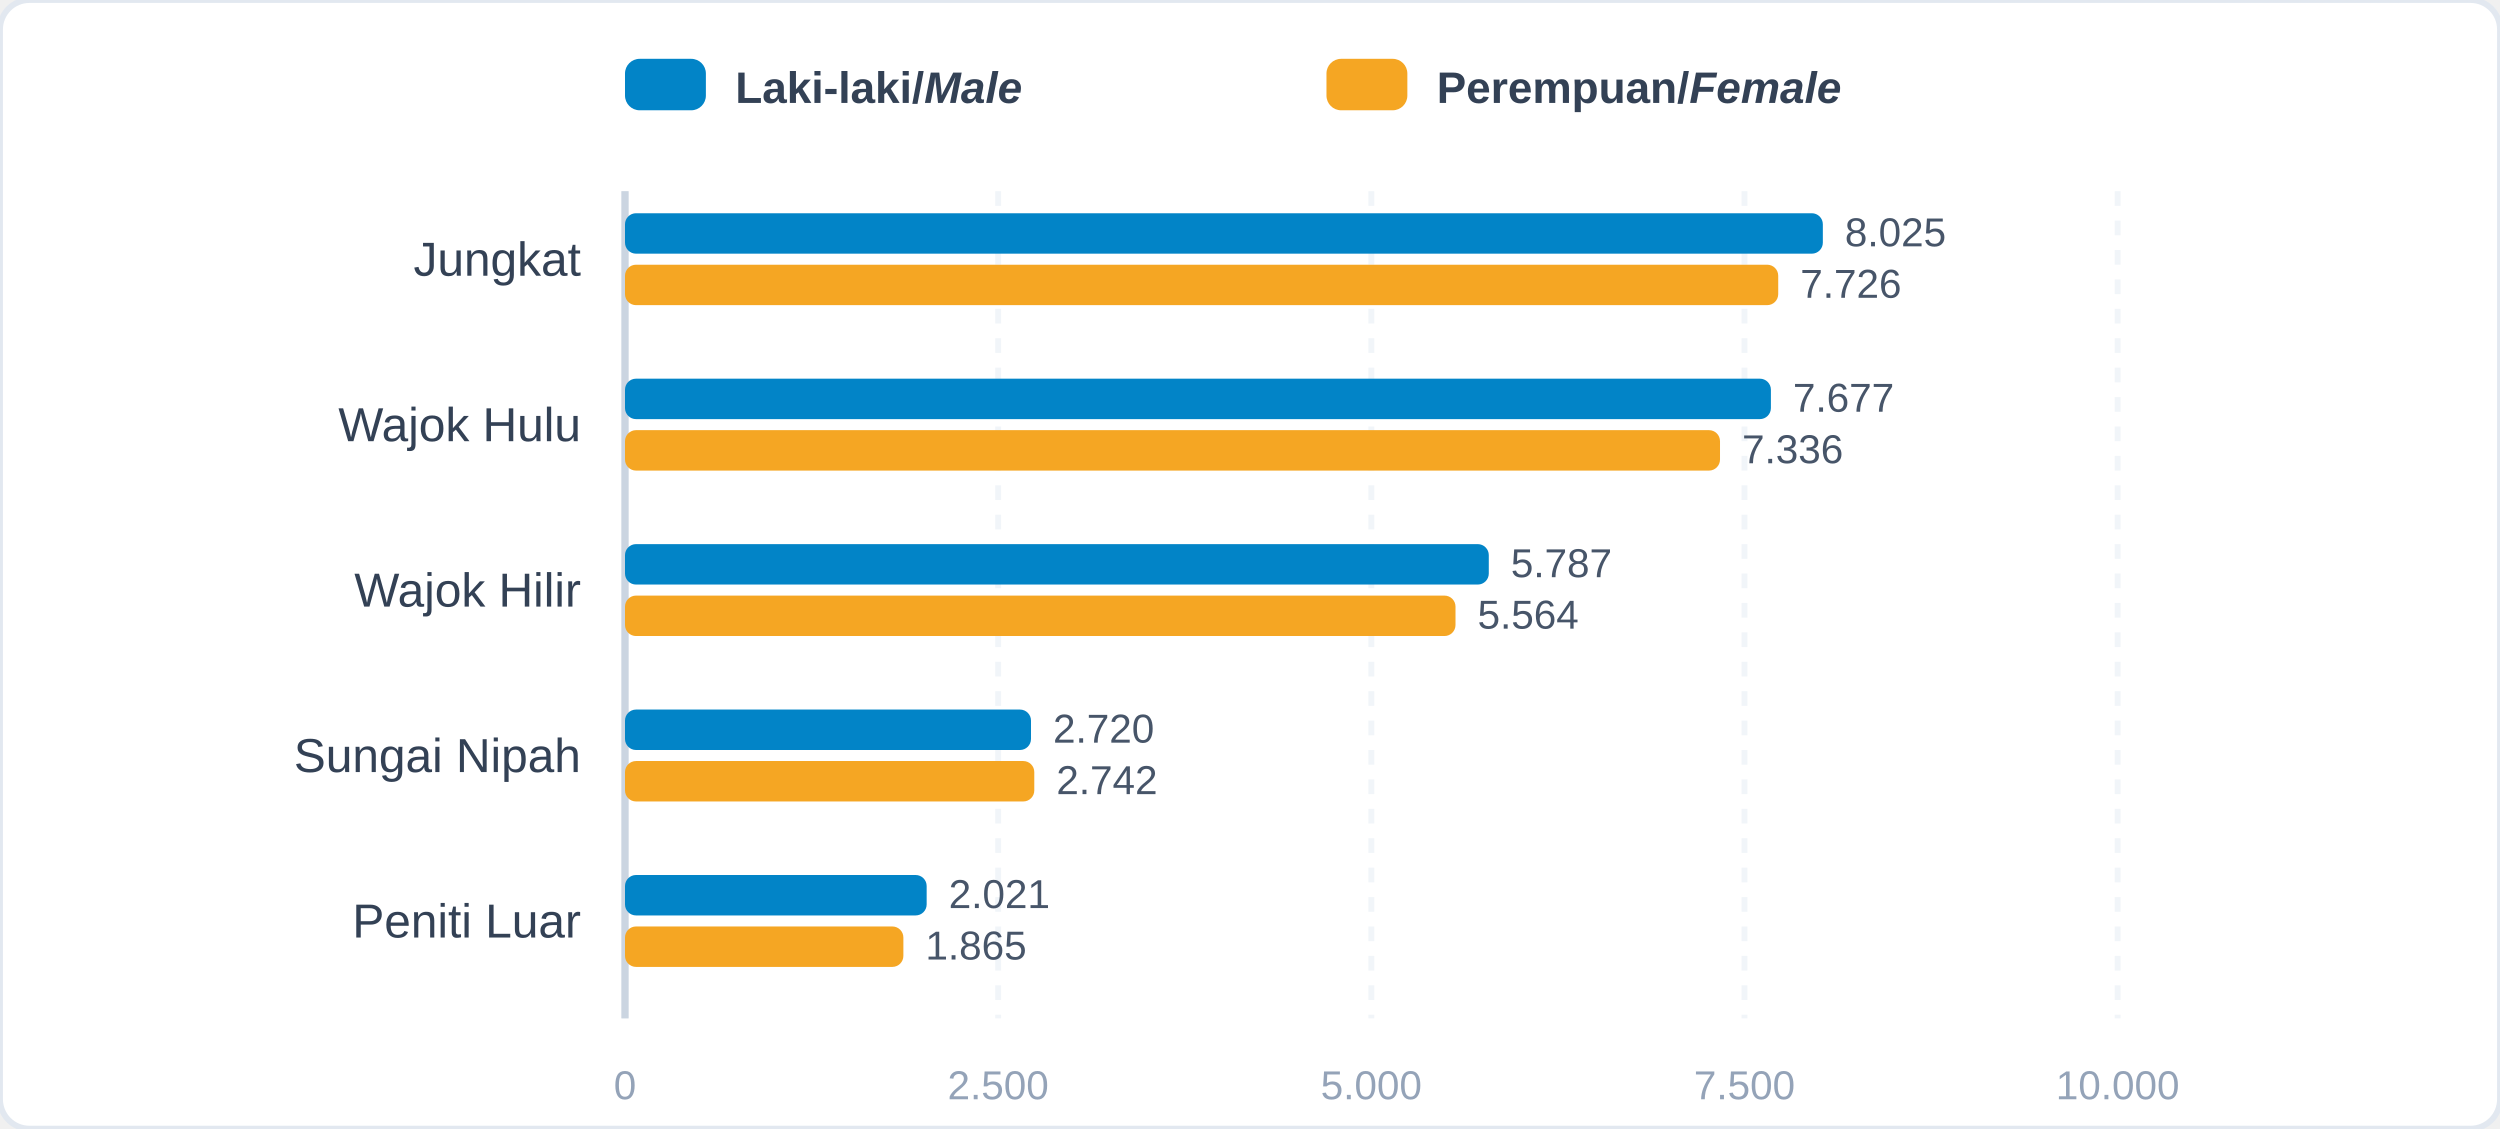
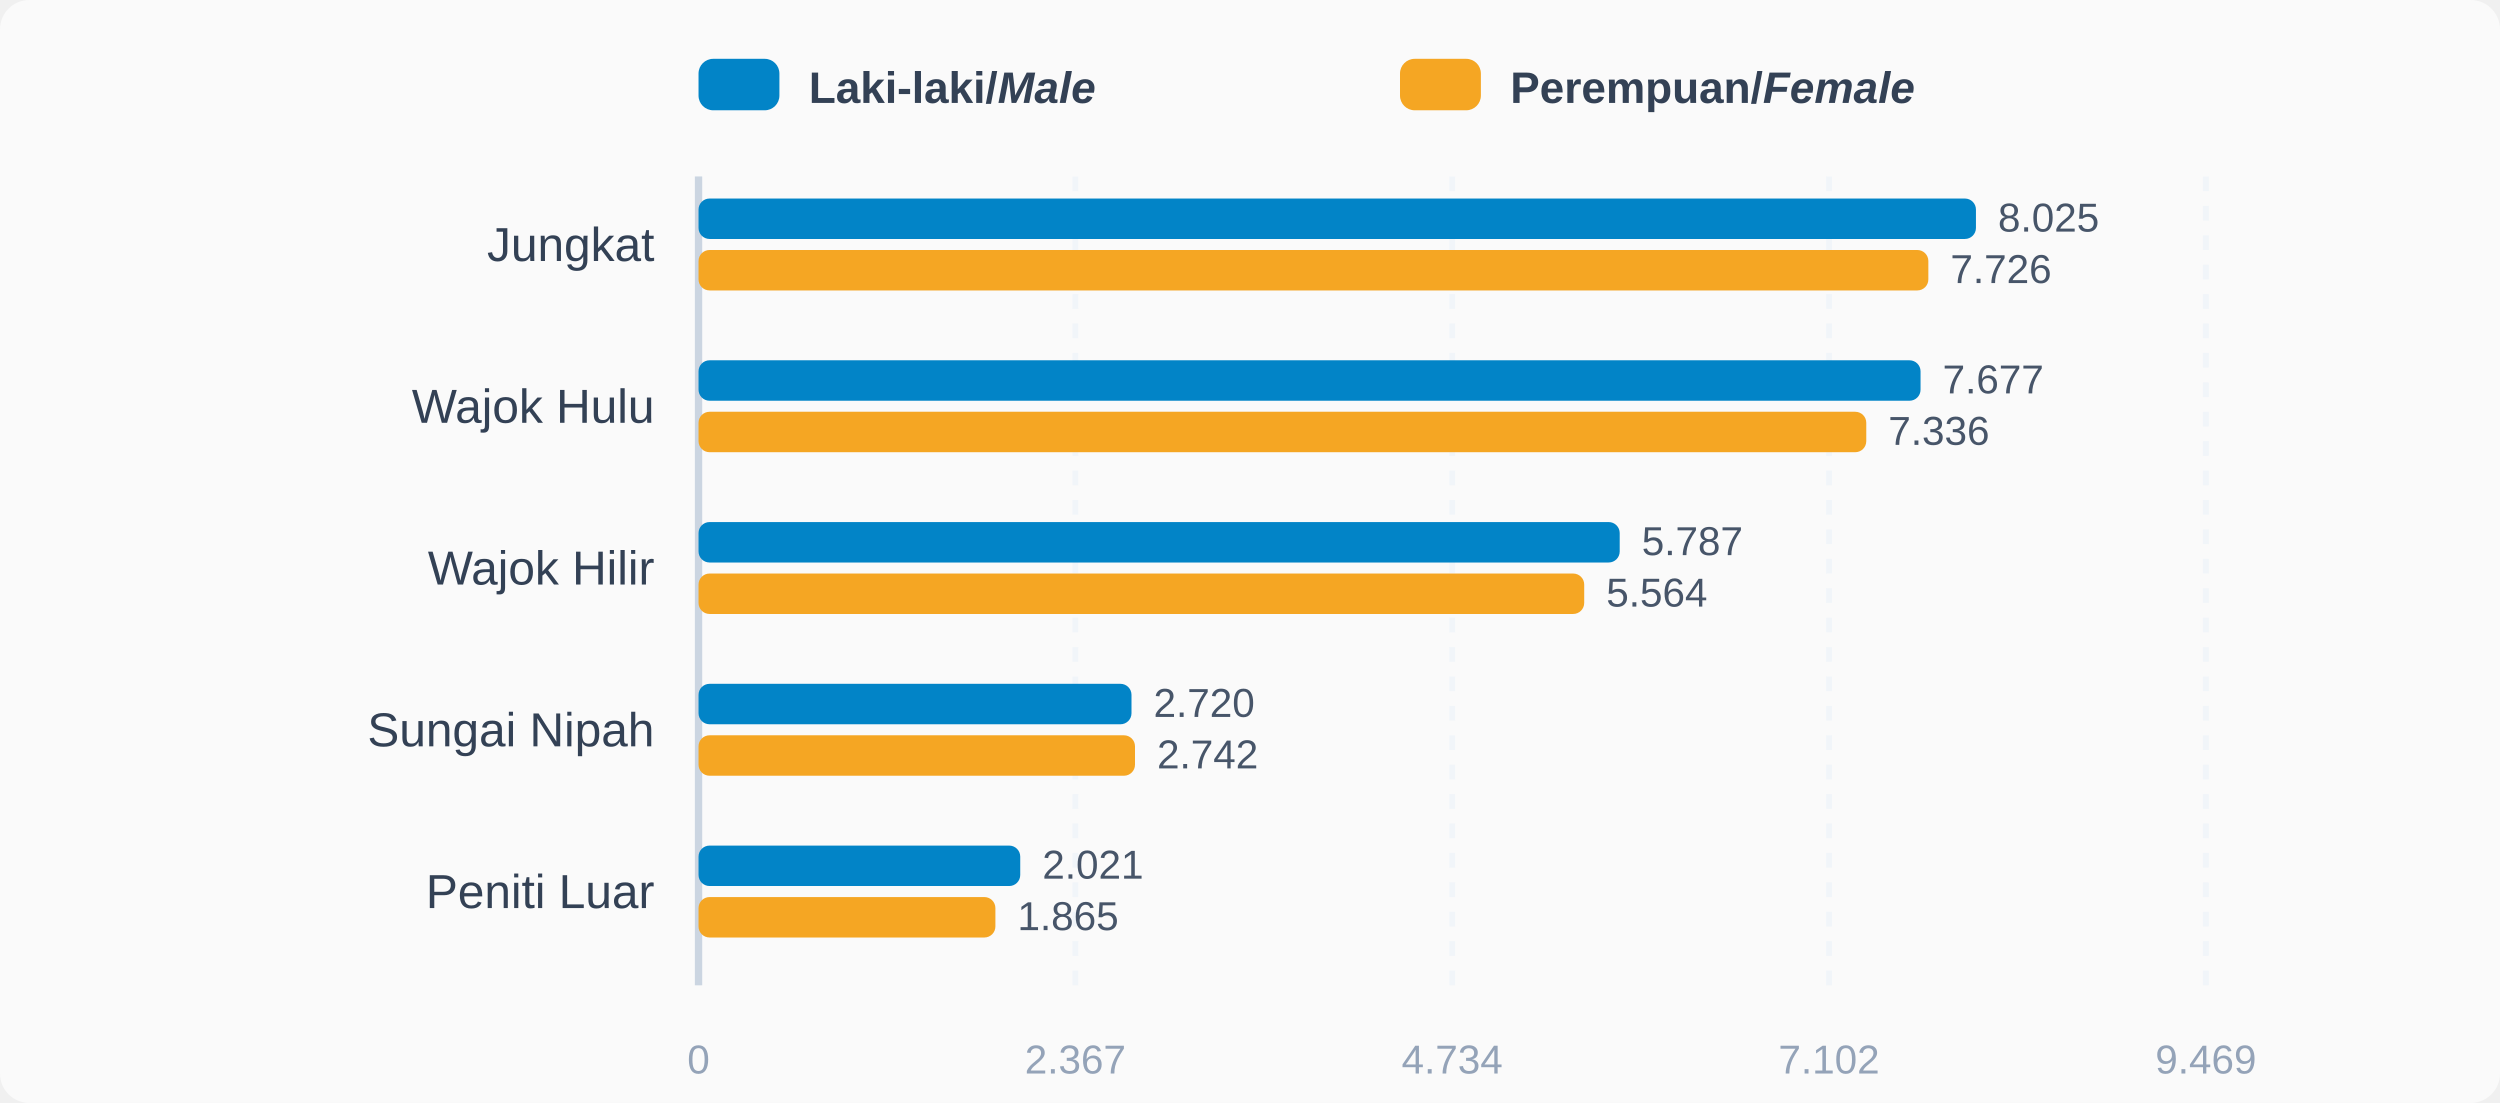
- <svg xmlns="http://www.w3.org/2000/svg" viewBox="0 0 340 153.5" width="100%" style="font-family: 'Liberation Sans', Arial, sans-serif;">
-   <rect width="340" height="153.5" rx="4" fill="#FFFFFF" stroke="#E2E8F0" stroke-width="0.8" />
-   <rect x="85" y="8" width="11" height="7" rx="2" fill="#0284C7" />
-   <text x="100" y="14" font-size="6" font-weight="bold" fill="#334155">Laki-laki/<tspan font-style="italic">Male</tspan>
+ <svg xmlns="http://www.w3.org/2000/svg" viewBox="0 0 340 150" width="100%" height="150pt" style="font-family: 'Liberation Sans', Arial, sans-serif;">
+   <rect width="340" height="150" fill="#FAFAFA" rx="4" />
+   <rect x="95" y="8" width="11" height="7" rx="2" fill="#0284C7" />
+   <text x="110" y="14" font-size="6" font-weight="bold" fill="#334155">Laki-laki/<tspan font-style="italic">Male</tspan>
  </text>
-   <rect x="180.4" y="8" width="11" height="7" rx="2" fill="#F5A623" />
-   <text x="195.4" y="14" font-size="6" font-weight="bold" fill="#334155">Perempuan/<tspan font-style="italic">Female</tspan>
+   <rect x="190.4" y="8" width="11" height="7" rx="2" fill="#F5A623" />
+   <text x="205.4" y="14" font-size="6" font-weight="bold" fill="#334155">Perempuan/<tspan font-style="italic">Female</tspan>
  </text>
-   <line x1="85.0" y1="26" x2="85.0" y2="138.5" stroke="#F1F5F9" stroke-width="0.8" stroke-dasharray="2,2" />
-   <text x="85.0" y="149.5" font-size="5.5" fill="#94A3B8" text-anchor="middle">0</text>
-   <line x1="135.75" y1="26" x2="135.75" y2="138.5" stroke="#F1F5F9" stroke-width="0.8" stroke-dasharray="2,2" />
-   <text x="135.75" y="149.5" font-size="5.5" fill="#94A3B8" text-anchor="middle">2.500</text>
-   <line x1="186.5" y1="26" x2="186.5" y2="138.5" stroke="#F1F5F9" stroke-width="0.8" stroke-dasharray="2,2" />
-   <text x="186.5" y="149.5" font-size="5.5" fill="#94A3B8" text-anchor="middle">5.000</text>
-   <line x1="237.25" y1="26" x2="237.25" y2="138.5" stroke="#F1F5F9" stroke-width="0.8" stroke-dasharray="2,2" />
-   <text x="237.25" y="149.5" font-size="5.5" fill="#94A3B8" text-anchor="middle">7.500</text>
-   <line x1="288.0" y1="26" x2="288.0" y2="138.5" stroke="#F1F5F9" stroke-width="0.8" stroke-dasharray="2,2" />
-   <text x="288.0" y="149.5" font-size="5.5" fill="#94A3B8" text-anchor="middle">10.000</text>
-   <line x1="85" y1="26" x2="85" y2="138.5" stroke="#CBD5E1" stroke-width="1" />
-   <text x="79" y="37.5" font-size="6.5" fill="#334155" text-anchor="end">Jungkat</text>
-   <rect x="85" y="29.0" width="162.907" height="5.5" rx="1.5" fill="#0284C7" />
-   <text x="250.907" y="33.5" font-size="5.5" fill="#475569">8.025</text>
-   <rect x="85" y="36.0" width="156.838" height="5.5" rx="1.5" fill="#F5A623" />
-   <text x="244.838" y="40.5" font-size="5.5" fill="#475569">7.726</text>
-   <text x="79" y="60.0" font-size="6.5" fill="#334155" text-anchor="end">Wajok Hulu</text>
-   <rect x="85" y="51.5" width="155.843" height="5.5" rx="1.5" fill="#0284C7" />
-   <text x="243.843" y="56.0" font-size="5.5" fill="#475569">7.677</text>
-   <rect x="85" y="58.5" width="148.921" height="5.5" rx="1.5" fill="#F5A623" />
-   <text x="236.921" y="63.0" font-size="5.5" fill="#475569">7.336</text>
-   <text x="79" y="82.5" font-size="6.5" fill="#334155" text-anchor="end">Wajok Hilir</text>
-   <rect x="85" y="74.0" width="117.476" height="5.5" rx="1.5" fill="#0284C7" />
-   <text x="205.476" y="78.5" font-size="5.5" fill="#475569">5.787</text>
-   <rect x="85" y="81.0" width="112.949" height="5.5" rx="1.5" fill="#F5A623" />
-   <text x="200.949" y="85.5" font-size="5.5" fill="#475569">5.564</text>
-   <text x="79" y="105.0" font-size="6.5" fill="#334155" text-anchor="end">Sungai Nipah</text>
-   <rect x="85" y="96.5" width="55.216" height="5.5" rx="1.5" fill="#0284C7" />
-   <text x="143.216" y="101.0" font-size="5.5" fill="#475569">2.720</text>
-   <rect x="85" y="103.5" width="55.663" height="5.5" rx="1.5" fill="#F5A623" />
-   <text x="143.663" y="108.0" font-size="5.5" fill="#475569">2.742</text>
-   <text x="79" y="127.5" font-size="6.5" fill="#334155" text-anchor="end">Peniti Luar</text>
-   <rect x="85" y="119.0" width="41.026" height="5.5" rx="1.5" fill="#0284C7" />
-   <text x="129.026" y="123.5" font-size="5.5" fill="#475569">2.021</text>
-   <rect x="85" y="126.0" width="37.859" height="5.5" rx="1.5" fill="#F5A623" />
-   <text x="125.859" y="130.5" font-size="5.5" fill="#475569">1.865</text>
+   <line x1="95.0" y1="24" x2="95.0" y2="134" stroke="#F1F5F9" stroke-width="0.8" stroke-dasharray="2,2" />
+   <text x="95.0" y="146" font-size="5.5" fill="#94A3B8" text-anchor="middle">0</text>
+   <line x1="146.25" y1="24" x2="146.25" y2="134" stroke="#F1F5F9" stroke-width="0.8" stroke-dasharray="2,2" />
+   <text x="146.25" y="146" font-size="5.5" fill="#94A3B8" text-anchor="middle">2.367</text>
+   <line x1="197.5" y1="24" x2="197.5" y2="134" stroke="#F1F5F9" stroke-width="0.8" stroke-dasharray="2,2" />
+   <text x="197.5" y="146" font-size="5.5" fill="#94A3B8" text-anchor="middle">4.734</text>
+   <line x1="248.75" y1="24" x2="248.75" y2="134" stroke="#F1F5F9" stroke-width="0.8" stroke-dasharray="2,2" />
+   <text x="248.75" y="146" font-size="5.5" fill="#94A3B8" text-anchor="middle">7.102</text>
+   <line x1="300.0" y1="24" x2="300.0" y2="134" stroke="#F1F5F9" stroke-width="0.8" stroke-dasharray="2,2" />
+   <text x="300.0" y="146" font-size="5.5" fill="#94A3B8" text-anchor="middle">9.469</text>
+   <line x1="95" y1="24" x2="95" y2="134" stroke="#CBD5E1" stroke-width="1" />
+   <text x="89" y="35.5" font-size="6.5" fill="#334155" text-anchor="end">Jungkat</text>
+   <rect x="95" y="27" width="173.729" height="5.5" rx="1.5" fill="#0284C7" />
+   <text x="271.729" y="31.5" font-size="5.5" fill="#475569">8.025</text>
+   <rect x="95" y="34" width="167.256" height="5.5" rx="1.5" fill="#F5A623" />
+   <text x="265.256" y="38.5" font-size="5.5" fill="#475569">7.726</text>
+   <text x="89" y="57.5" font-size="6.5" fill="#334155" text-anchor="end">Wajok Hulu</text>
+   <rect x="95" y="49" width="166.195" height="5.5" rx="1.5" fill="#0284C7" />
+   <text x="264.195" y="53.5" font-size="5.5" fill="#475569">7.677</text>
+   <rect x="95" y="56" width="158.813" height="5.5" rx="1.5" fill="#F5A623" />
+   <text x="256.813" y="60.5" font-size="5.5" fill="#475569">7.336</text>
+   <text x="89" y="79.5" font-size="6.5" fill="#334155" text-anchor="end">Wajok Hilir</text>
+   <rect x="95" y="71" width="125.28" height="5.5" rx="1.5" fill="#0284C7" />
+   <text x="223.28" y="75.5" font-size="5.5" fill="#475569">5.787</text>
+   <rect x="95" y="78" width="120.452" height="5.5" rx="1.5" fill="#F5A623" />
+   <text x="218.452" y="82.5" font-size="5.5" fill="#475569">5.564</text>
+   <text x="89" y="101.5" font-size="6.5" fill="#334155" text-anchor="end">Sungai Nipah</text>
+   <rect x="95" y="93" width="58.884" height="5.5" rx="1.5" fill="#0284C7" />
+   <text x="156.884" y="97.5" font-size="5.5" fill="#475569">2.720</text>
+   <rect x="95" y="100" width="59.36" height="5.5" rx="1.5" fill="#F5A623" />
+   <text x="157.36" y="104.5" font-size="5.5" fill="#475569">2.742</text>
+   <text x="89" y="123.5" font-size="6.5" fill="#334155" text-anchor="end">Peniti Luar</text>
+   <rect x="95" y="115" width="43.752" height="5.5" rx="1.5" fill="#0284C7" />
+   <text x="141.752" y="119.5" font-size="5.5" fill="#475569">2.021</text>
+   <rect x="95" y="122" width="40.374" height="5.5" rx="1.5" fill="#F5A623" />
+   <text x="138.374" y="126.5" font-size="5.5" fill="#475569">1.865</text>
</svg>
